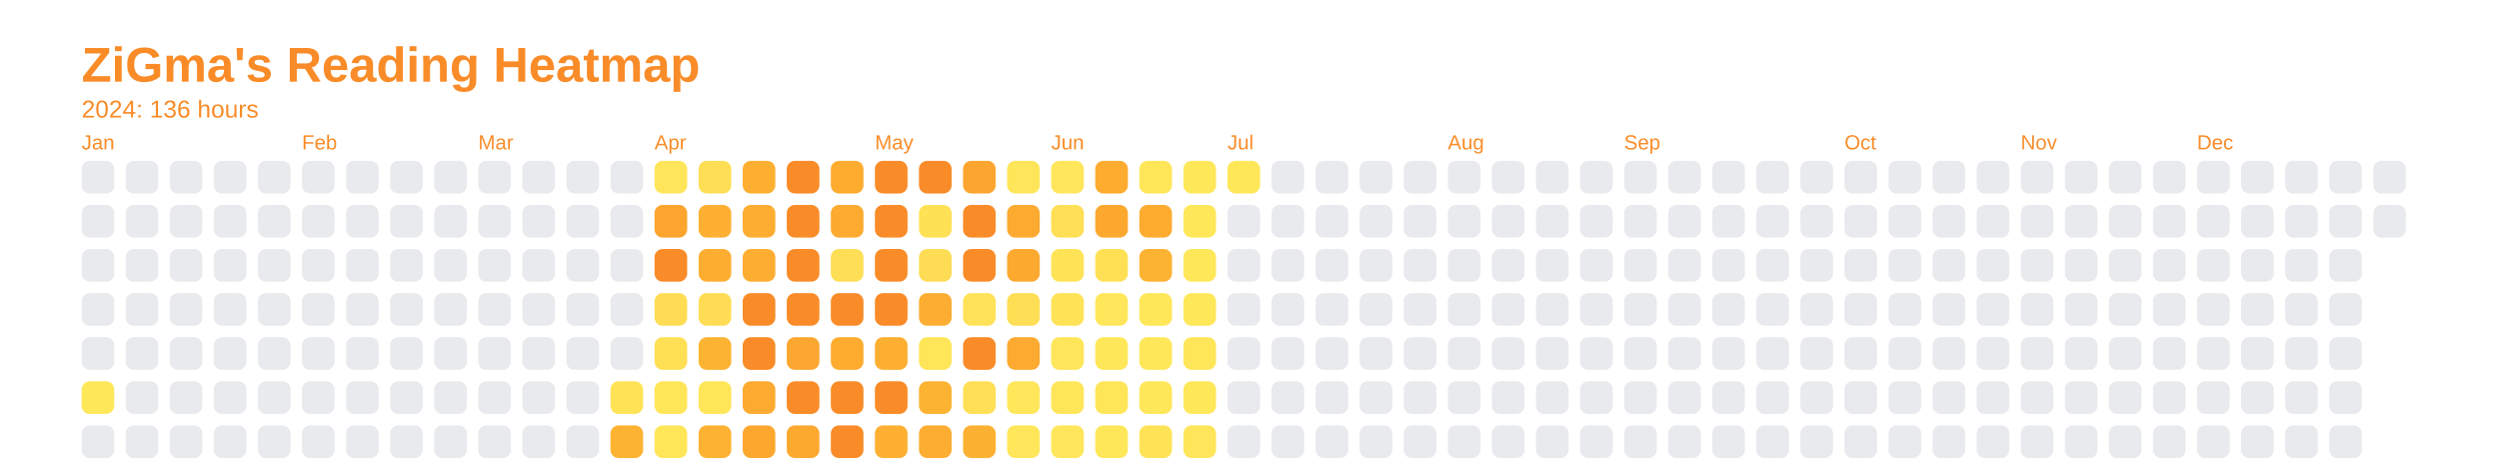
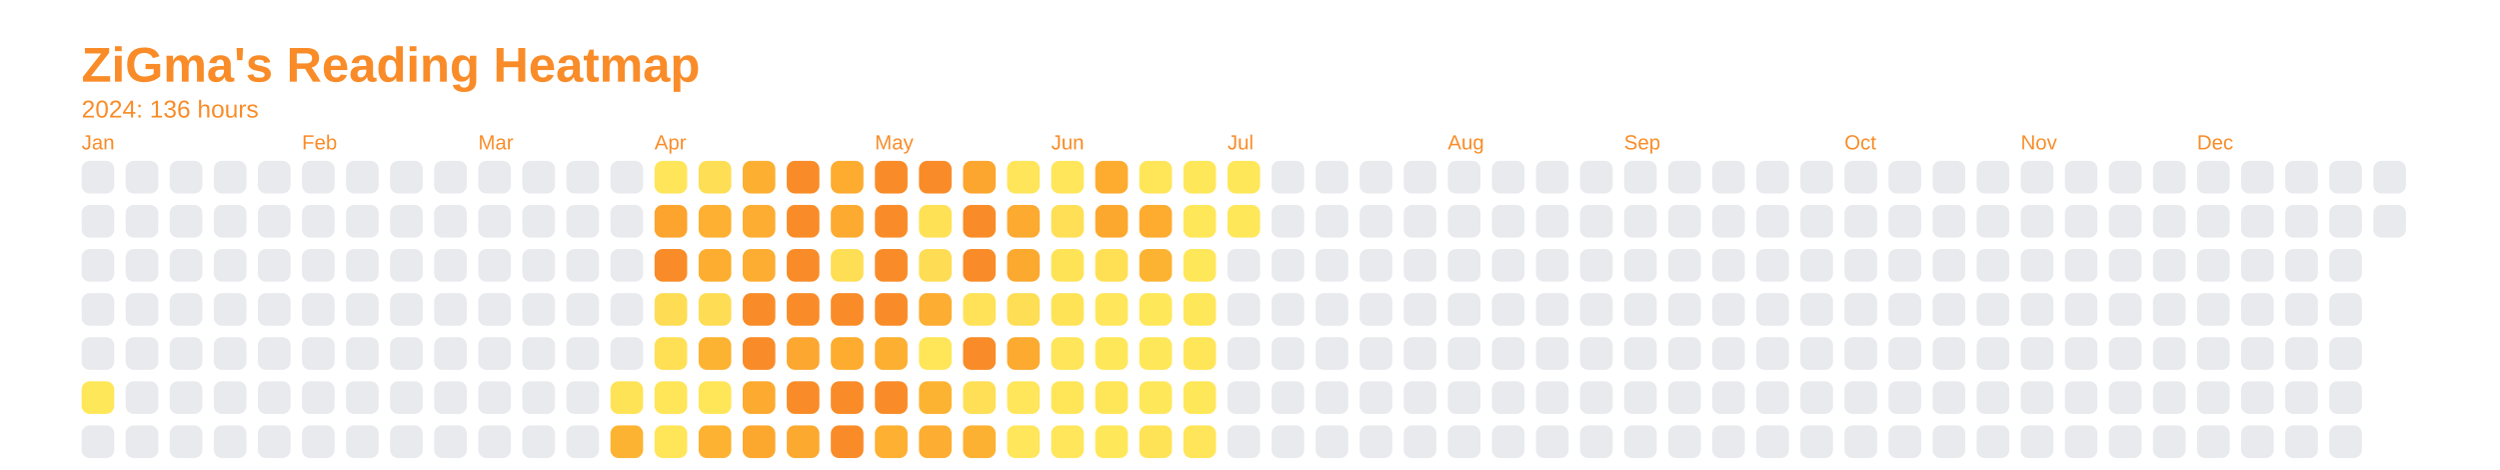
<svg xmlns="http://www.w3.org/2000/svg" baseProfile="full" height="57.5mm" version="1.1" viewBox="0,0,306.2,57.5" width="306.2mm">
  <defs />
  <rect fill="none" height="57.5" width="306.2" x="0" y="0" />
  <text fill="#f98c28" style="font-size:6px; font-family:Arial; font-weight:bold;" x="10" y="10">ZiGma's Reading Heatmap</text>
  <text fill="#f98c28" style="font-size:3px; font-family:Arial;" x="10" y="14.4">2024: 136 hours</text>
  <text fill="#f98c28" style="font-size:2.5px; font-family:Arial" x="10" y="18.3">Jan</text>
  <rect fill="#e8eaed" height="4" rx="1" ry="1" width="4" x="10" y="19.7" />
  <rect fill="#e8eaed" height="4" rx="1" ry="1" width="4" x="10" y="25.1" />
  <rect fill="#e8eaed" height="4" rx="1" ry="1" width="4" x="10" y="30.5" />
  <rect fill="#e8eaed" height="4" rx="1" ry="1" width="4" x="10" y="35.9" />
  <rect fill="#e8eaed" height="4" rx="1" ry="1" width="4" x="10" y="41.3" />
  <rect fill="#ffe75a" height="4" rx="1" ry="1" width="4" x="10" y="46.7" />
  <rect fill="#e8eaed" height="4" rx="1" ry="1" width="4" x="10" y="52.1" />
  <rect fill="#e8eaed" height="4" rx="1" ry="1" width="4" x="15.4" y="19.7" />
  <rect fill="#e8eaed" height="4" rx="1" ry="1" width="4" x="15.4" y="25.1" />
  <rect fill="#e8eaed" height="4" rx="1" ry="1" width="4" x="15.4" y="30.5" />
  <rect fill="#e8eaed" height="4" rx="1" ry="1" width="4" x="15.4" y="35.9" />
  <rect fill="#e8eaed" height="4" rx="1" ry="1" width="4" x="15.4" y="41.3" />
  <rect fill="#e8eaed" height="4" rx="1" ry="1" width="4" x="15.4" y="46.7" />
  <rect fill="#e8eaed" height="4" rx="1" ry="1" width="4" x="15.4" y="52.1" />
  <rect fill="#e8eaed" height="4" rx="1" ry="1" width="4" x="20.8" y="19.7" />
  <rect fill="#e8eaed" height="4" rx="1" ry="1" width="4" x="20.8" y="25.1" />
  <rect fill="#e8eaed" height="4" rx="1" ry="1" width="4" x="20.8" y="30.5" />
  <rect fill="#e8eaed" height="4" rx="1" ry="1" width="4" x="20.8" y="35.9" />
  <rect fill="#e8eaed" height="4" rx="1" ry="1" width="4" x="20.8" y="41.3" />
  <rect fill="#e8eaed" height="4" rx="1" ry="1" width="4" x="20.8" y="46.7" />
  <rect fill="#e8eaed" height="4" rx="1" ry="1" width="4" x="20.8" y="52.1" />
  <rect fill="#e8eaed" height="4" rx="1" ry="1" width="4" x="26.2" y="19.7" />
  <rect fill="#e8eaed" height="4" rx="1" ry="1" width="4" x="26.2" y="25.1" />
  <rect fill="#e8eaed" height="4" rx="1" ry="1" width="4" x="26.2" y="30.5" />
  <rect fill="#e8eaed" height="4" rx="1" ry="1" width="4" x="26.2" y="35.9" />
  <rect fill="#e8eaed" height="4" rx="1" ry="1" width="4" x="26.2" y="41.3" />
  <rect fill="#e8eaed" height="4" rx="1" ry="1" width="4" x="26.2" y="46.7" />
  <rect fill="#e8eaed" height="4" rx="1" ry="1" width="4" x="26.2" y="52.1" />
  <rect fill="#e8eaed" height="4" rx="1" ry="1" width="4" x="31.6" y="19.7" />
  <rect fill="#e8eaed" height="4" rx="1" ry="1" width="4" x="31.6" y="25.1" />
  <rect fill="#e8eaed" height="4" rx="1" ry="1" width="4" x="31.6" y="30.5" />
  <rect fill="#e8eaed" height="4" rx="1" ry="1" width="4" x="31.6" y="35.9" />
  <rect fill="#e8eaed" height="4" rx="1" ry="1" width="4" x="31.6" y="41.3" />
  <rect fill="#e8eaed" height="4" rx="1" ry="1" width="4" x="31.6" y="46.7" />
  <rect fill="#e8eaed" height="4" rx="1" ry="1" width="4" x="31.6" y="52.1" />
  <text fill="#f98c28" style="font-size:2.5px; font-family:Arial" x="37.0" y="18.3">Feb</text>
  <rect fill="#e8eaed" height="4" rx="1" ry="1" width="4" x="37.0" y="19.7" />
  <rect fill="#e8eaed" height="4" rx="1" ry="1" width="4" x="37.0" y="25.1" />
  <rect fill="#e8eaed" height="4" rx="1" ry="1" width="4" x="37.0" y="30.5" />
  <rect fill="#e8eaed" height="4" rx="1" ry="1" width="4" x="37.0" y="35.9" />
  <rect fill="#e8eaed" height="4" rx="1" ry="1" width="4" x="37.0" y="41.3" />
  <rect fill="#e8eaed" height="4" rx="1" ry="1" width="4" x="37.0" y="46.7" />
  <rect fill="#e8eaed" height="4" rx="1" ry="1" width="4" x="37.0" y="52.1" />
  <rect fill="#e8eaed" height="4" rx="1" ry="1" width="4" x="42.4" y="19.7" />
  <rect fill="#e8eaed" height="4" rx="1" ry="1" width="4" x="42.4" y="25.1" />
  <rect fill="#e8eaed" height="4" rx="1" ry="1" width="4" x="42.4" y="30.5" />
  <rect fill="#e8eaed" height="4" rx="1" ry="1" width="4" x="42.4" y="35.9" />
  <rect fill="#e8eaed" height="4" rx="1" ry="1" width="4" x="42.4" y="41.3" />
  <rect fill="#e8eaed" height="4" rx="1" ry="1" width="4" x="42.4" y="46.7" />
  <rect fill="#e8eaed" height="4" rx="1" ry="1" width="4" x="42.4" y="52.1" />
  <rect fill="#e8eaed" height="4" rx="1" ry="1" width="4" x="47.8" y="19.7" />
  <rect fill="#e8eaed" height="4" rx="1" ry="1" width="4" x="47.8" y="25.1" />
  <rect fill="#e8eaed" height="4" rx="1" ry="1" width="4" x="47.8" y="30.5" />
  <rect fill="#e8eaed" height="4" rx="1" ry="1" width="4" x="47.8" y="35.9" />
  <rect fill="#e8eaed" height="4" rx="1" ry="1" width="4" x="47.8" y="41.3" />
  <rect fill="#e8eaed" height="4" rx="1" ry="1" width="4" x="47.8" y="46.7" />
  <rect fill="#e8eaed" height="4" rx="1" ry="1" width="4" x="47.8" y="52.1" />
  <rect fill="#e8eaed" height="4" rx="1" ry="1" width="4" x="53.2" y="19.7" />
  <rect fill="#e8eaed" height="4" rx="1" ry="1" width="4" x="53.2" y="25.1" />
  <rect fill="#e8eaed" height="4" rx="1" ry="1" width="4" x="53.2" y="30.5" />
  <rect fill="#e8eaed" height="4" rx="1" ry="1" width="4" x="53.2" y="35.9" />
  <rect fill="#e8eaed" height="4" rx="1" ry="1" width="4" x="53.2" y="41.3" />
  <rect fill="#e8eaed" height="4" rx="1" ry="1" width="4" x="53.2" y="46.7" />
  <rect fill="#e8eaed" height="4" rx="1" ry="1" width="4" x="53.2" y="52.1" />
  <text fill="#f98c28" style="font-size:2.5px; font-family:Arial" x="58.6" y="18.3">Mar</text>
  <rect fill="#e8eaed" height="4" rx="1" ry="1" width="4" x="58.6" y="19.7" />
  <rect fill="#e8eaed" height="4" rx="1" ry="1" width="4" x="58.6" y="25.1" />
  <rect fill="#e8eaed" height="4" rx="1" ry="1" width="4" x="58.6" y="30.5" />
  <rect fill="#e8eaed" height="4" rx="1" ry="1" width="4" x="58.6" y="35.9" />
  <rect fill="#e8eaed" height="4" rx="1" ry="1" width="4" x="58.6" y="41.3" />
  <rect fill="#e8eaed" height="4" rx="1" ry="1" width="4" x="58.6" y="46.7" />
  <rect fill="#e8eaed" height="4" rx="1" ry="1" width="4" x="58.6" y="52.1" />
  <rect fill="#e8eaed" height="4" rx="1" ry="1" width="4" x="64" y="19.7" />
  <rect fill="#e8eaed" height="4" rx="1" ry="1" width="4" x="64" y="25.1" />
  <rect fill="#e8eaed" height="4" rx="1" ry="1" width="4" x="64" y="30.5" />
  <rect fill="#e8eaed" height="4" rx="1" ry="1" width="4" x="64" y="35.9" />
  <rect fill="#e8eaed" height="4" rx="1" ry="1" width="4" x="64" y="41.3" />
  <rect fill="#e8eaed" height="4" rx="1" ry="1" width="4" x="64" y="46.7" />
  <rect fill="#e8eaed" height="4" rx="1" ry="1" width="4" x="64" y="52.1" />
  <rect fill="#e8eaed" height="4" rx="1" ry="1" width="4" x="69.4" y="19.7" />
  <rect fill="#e8eaed" height="4" rx="1" ry="1" width="4" x="69.4" y="25.1" />
  <rect fill="#e8eaed" height="4" rx="1" ry="1" width="4" x="69.4" y="30.5" />
  <rect fill="#e8eaed" height="4" rx="1" ry="1" width="4" x="69.4" y="35.9" />
  <rect fill="#e8eaed" height="4" rx="1" ry="1" width="4" x="69.4" y="41.3" />
  <rect fill="#e8eaed" height="4" rx="1" ry="1" width="4" x="69.4" y="46.7" />
  <rect fill="#e8eaed" height="4" rx="1" ry="1" width="4" x="69.4" y="52.1" />
  <rect fill="#e8eaed" height="4" rx="1" ry="1" width="4" x="74.8" y="19.7" />
  <rect fill="#e8eaed" height="4" rx="1" ry="1" width="4" x="74.8" y="25.1" />
  <rect fill="#e8eaed" height="4" rx="1" ry="1" width="4" x="74.8" y="30.5" />
  <rect fill="#e8eaed" height="4" rx="1" ry="1" width="4" x="74.8" y="35.9" />
  <rect fill="#e8eaed" height="4" rx="1" ry="1" width="4" x="74.8" y="41.3" />
  <rect fill="#ffe357" height="4" rx="1" ry="1" width="4" x="74.8" y="46.7" />
  <rect fill="#fdb332" height="4" rx="1" ry="1" width="4" x="74.8" y="52.1" />
  <text fill="#f98c28" style="font-size:2.5px; font-family:Arial" x="80.2" y="18.3">Apr</text>
  <rect fill="#ffe559" height="4" rx="1" ry="1" width="4" x="80.2" y="19.7" />
  <rect fill="#fca42e" height="4" rx="1" ry="1" width="4" x="80.2" y="25.1" />
  <rect fill="#f98c28" height="4" rx="1" ry="1" width="4" x="80.2" y="30.5" />
  <rect fill="#fedd54" height="4" rx="1" ry="1" width="4" x="80.2" y="35.9" />
  <rect fill="#ffe055" height="4" rx="1" ry="1" width="4" x="80.2" y="41.3" />
  <rect fill="#ffe558" height="4" rx="1" ry="1" width="4" x="80.2" y="46.7" />
  <rect fill="#ffe558" height="4" rx="1" ry="1" width="4" x="80.2" y="52.1" />
  <rect fill="#fede54" height="4" rx="1" ry="1" width="4" x="85.6" y="19.7" />
  <rect fill="#fdb032" height="4" rx="1" ry="1" width="4" x="85.6" y="25.1" />
  <rect fill="#fdae31" height="4" rx="1" ry="1" width="4" x="85.6" y="30.5" />
  <rect fill="#fedd54" height="4" rx="1" ry="1" width="4" x="85.6" y="35.9" />
  <rect fill="#fdb332" height="4" rx="1" ry="1" width="4" x="85.6" y="41.3" />
  <rect fill="#ffe558" height="4" rx="1" ry="1" width="4" x="85.6" y="46.7" />
  <rect fill="#fdb232" height="4" rx="1" ry="1" width="4" x="85.6" y="52.1" />
  <rect fill="#fdaf31" height="4" rx="1" ry="1" width="4" x="91" y="19.7" />
  <rect fill="#fdad31" height="4" rx="1" ry="1" width="4" x="91" y="25.1" />
  <rect fill="#fdad31" height="4" rx="1" ry="1" width="4" x="91" y="30.5" />
  <rect fill="#f98c28" height="4" rx="1" ry="1" width="4" x="91" y="35.9" />
  <rect fill="#f98c28" height="4" rx="1" ry="1" width="4" x="91" y="41.3" />
  <rect fill="#fcaa30" height="4" rx="1" ry="1" width="4" x="91" y="46.7" />
  <rect fill="#fca82f" height="4" rx="1" ry="1" width="4" x="91" y="52.1" />
  <rect fill="#f98c28" height="4" rx="1" ry="1" width="4" x="96.4" y="19.7" />
  <rect fill="#f98c28" height="4" rx="1" ry="1" width="4" x="96.4" y="25.1" />
  <rect fill="#f98c28" height="4" rx="1" ry="1" width="4" x="96.4" y="30.5" />
  <rect fill="#f98c28" height="4" rx="1" ry="1" width="4" x="96.4" y="35.9" />
  <rect fill="#fca72f" height="4" rx="1" ry="1" width="4" x="96.4" y="41.3" />
  <rect fill="#f98c28" height="4" rx="1" ry="1" width="4" x="96.4" y="46.7" />
  <rect fill="#fca930" height="4" rx="1" ry="1" width="4" x="96.4" y="52.1" />
  <rect fill="#fdac30" height="4" rx="1" ry="1" width="4" x="101.8" y="19.7" />
  <rect fill="#fcab30" height="4" rx="1" ry="1" width="4" x="101.8" y="25.1" />
  <rect fill="#fede54" height="4" rx="1" ry="1" width="4" x="101.8" y="30.5" />
  <rect fill="#f98c28" height="4" rx="1" ry="1" width="4" x="101.8" y="35.9" />
  <rect fill="#fdac30" height="4" rx="1" ry="1" width="4" x="101.8" y="41.3" />
  <rect fill="#f98c28" height="4" rx="1" ry="1" width="4" x="101.8" y="46.7" />
  <rect fill="#f98c28" height="4" rx="1" ry="1" width="4" x="101.8" y="52.1" />
  <text fill="#f98c28" style="font-size:2.5px; font-family:Arial" x="107.2" y="18.3">May</text>
  <rect fill="#f98c28" height="4" rx="1" ry="1" width="4" x="107.2" y="19.7" />
  <rect fill="#f98c28" height="4" rx="1" ry="1" width="4" x="107.2" y="25.1" />
  <rect fill="#f98c28" height="4" rx="1" ry="1" width="4" x="107.2" y="30.5" />
  <rect fill="#f98c28" height="4" rx="1" ry="1" width="4" x="107.2" y="35.9" />
  <rect fill="#fdaf31" height="4" rx="1" ry="1" width="4" x="107.2" y="41.3" />
  <rect fill="#f98c28" height="4" rx="1" ry="1" width="4" x="107.2" y="46.7" />
  <rect fill="#fdb031" height="4" rx="1" ry="1" width="4" x="107.2" y="52.1" />
  <rect fill="#f98c28" height="4" rx="1" ry="1" width="4" x="112.6" y="19.7" />
  <rect fill="#ffe156" height="4" rx="1" ry="1" width="4" x="112.6" y="25.1" />
  <rect fill="#fedd54" height="4" rx="1" ry="1" width="4" x="112.6" y="30.5" />
  <rect fill="#fdad31" height="4" rx="1" ry="1" width="4" x="112.6" y="35.9" />
  <rect fill="#ffe659" height="4" rx="1" ry="1" width="4" x="112.6" y="41.3" />
  <rect fill="#fdb332" height="4" rx="1" ry="1" width="4" x="112.6" y="46.7" />
  <rect fill="#fdad31" height="4" rx="1" ry="1" width="4" x="112.6" y="52.1" />
  <rect fill="#fca62f" height="4" rx="1" ry="1" width="4" x="118" y="19.7" />
  <rect fill="#f98c28" height="4" rx="1" ry="1" width="4" x="118" y="25.1" />
  <rect fill="#f98c28" height="4" rx="1" ry="1" width="4" x="118" y="30.5" />
  <rect fill="#ffe257" height="4" rx="1" ry="1" width="4" x="118" y="35.9" />
  <rect fill="#f98c28" height="4" rx="1" ry="1" width="4" x="118" y="41.3" />
  <rect fill="#ffdf55" height="4" rx="1" ry="1" width="4" x="118" y="46.7" />
  <rect fill="#fdb132" height="4" rx="1" ry="1" width="4" x="118" y="52.1" />
  <rect fill="#ffe559" height="4" rx="1" ry="1" width="4" x="123.4" y="19.7" />
  <rect fill="#fcaa30" height="4" rx="1" ry="1" width="4" x="123.4" y="25.1" />
  <rect fill="#fca930" height="4" rx="1" ry="1" width="4" x="123.4" y="30.5" />
  <rect fill="#fede54" height="4" rx="1" ry="1" width="4" x="123.4" y="35.9" />
  <rect fill="#fcaa30" height="4" rx="1" ry="1" width="4" x="123.4" y="41.3" />
  <rect fill="#ffe65a" height="4" rx="1" ry="1" width="4" x="123.4" y="46.7" />
  <rect fill="#ffe65a" height="4" rx="1" ry="1" width="4" x="123.4" y="52.1" />
  <text fill="#f98c28" style="font-size:2.5px; font-family:Arial" x="128.8" y="18.3">Jun</text>
  <rect fill="#ffe65a" height="4" rx="1" ry="1" width="4" x="128.8" y="19.7" />
  <rect fill="#ffdf55" height="4" rx="1" ry="1" width="4" x="128.8" y="25.1" />
  <rect fill="#ffe357" height="4" rx="1" ry="1" width="4" x="128.8" y="30.5" />
  <rect fill="#ffe357" height="4" rx="1" ry="1" width="4" x="128.8" y="35.9" />
  <rect fill="#ffe559" height="4" rx="1" ry="1" width="4" x="128.8" y="41.3" />
  <rect fill="#ffe659" height="4" rx="1" ry="1" width="4" x="128.8" y="46.7" />
  <rect fill="#ffe65a" height="4" rx="1" ry="1" width="4" x="128.8" y="52.1" />
  <rect fill="#fdac30" height="4" rx="1" ry="1" width="4" x="134.2" y="19.7" />
  <rect fill="#fca82f" height="4" rx="1" ry="1" width="4" x="134.2" y="25.1" />
  <rect fill="#ffe055" height="4" rx="1" ry="1" width="4" x="134.2" y="30.5" />
  <rect fill="#ffe65a" height="4" rx="1" ry="1" width="4" x="134.2" y="35.9" />
  <rect fill="#ffe75a" height="4" rx="1" ry="1" width="4" x="134.2" y="41.3" />
  <rect fill="#ffe558" height="4" rx="1" ry="1" width="4" x="134.2" y="46.7" />
  <rect fill="#ffe75a" height="4" rx="1" ry="1" width="4" x="134.2" y="52.1" />
  <rect fill="#ffe659" height="4" rx="1" ry="1" width="4" x="139.6" y="19.7" />
  <rect fill="#fdac30" height="4" rx="1" ry="1" width="4" x="139.6" y="25.1" />
  <rect fill="#fdb332" height="4" rx="1" ry="1" width="4" x="139.6" y="30.5" />
  <rect fill="#ffe75a" height="4" rx="1" ry="1" width="4" x="139.6" y="35.9" />
  <rect fill="#ffe75a" height="4" rx="1" ry="1" width="4" x="139.6" y="41.3" />
  <rect fill="#ffe75a" height="4" rx="1" ry="1" width="4" x="139.6" y="46.7" />
  <rect fill="#ffe357" height="4" rx="1" ry="1" width="4" x="139.6" y="52.1" />
  <rect fill="#ffe75a" height="4" rx="1" ry="1" width="4" x="145" y="19.7" />
  <rect fill="#ffe75a" height="4" rx="1" ry="1" width="4" x="145" y="25.1" />
  <rect fill="#ffe75a" height="4" rx="1" ry="1" width="4" x="145" y="30.5" />
  <rect fill="#ffe75a" height="4" rx="1" ry="1" width="4" x="145" y="35.9" />
  <rect fill="#ffe659" height="4" rx="1" ry="1" width="4" x="145" y="41.3" />
  <rect fill="#ffe75a" height="4" rx="1" ry="1" width="4" x="145" y="46.7" />
  <rect fill="#ffe559" height="4" rx="1" ry="1" width="4" x="145" y="52.1" />
  <text fill="#f98c28" style="font-size:2.5px; font-family:Arial" x="150.4" y="18.3">Jul</text>
  <rect fill="#ffe75a" height="4" rx="1" ry="1" width="4" x="150.4" y="19.7" />
-   <rect fill="#e8eaed" height="4" rx="1" ry="1" width="4" x="150.4" y="25.1" />
+   <rect fill="#ffe75a" height="4" rx="1" ry="1" width="4" x="150.4" y="25.1" />
  <rect fill="#e8eaed" height="4" rx="1" ry="1" width="4" x="150.4" y="30.5" />
  <rect fill="#e8eaed" height="4" rx="1" ry="1" width="4" x="150.4" y="35.9" />
  <rect fill="#e8eaed" height="4" rx="1" ry="1" width="4" x="150.4" y="41.3" />
  <rect fill="#e8eaed" height="4" rx="1" ry="1" width="4" x="150.4" y="46.7" />
  <rect fill="#e8eaed" height="4" rx="1" ry="1" width="4" x="150.4" y="52.1" />
  <rect fill="#e8eaed" height="4" rx="1" ry="1" width="4" x="155.8" y="19.7" />
  <rect fill="#e8eaed" height="4" rx="1" ry="1" width="4" x="155.8" y="25.1" />
  <rect fill="#e8eaed" height="4" rx="1" ry="1" width="4" x="155.8" y="30.5" />
  <rect fill="#e8eaed" height="4" rx="1" ry="1" width="4" x="155.8" y="35.9" />
  <rect fill="#e8eaed" height="4" rx="1" ry="1" width="4" x="155.8" y="41.3" />
  <rect fill="#e8eaed" height="4" rx="1" ry="1" width="4" x="155.8" y="46.7" />
  <rect fill="#e8eaed" height="4" rx="1" ry="1" width="4" x="155.8" y="52.1" />
  <rect fill="#e8eaed" height="4" rx="1" ry="1" width="4" x="161.2" y="19.7" />
  <rect fill="#e8eaed" height="4" rx="1" ry="1" width="4" x="161.2" y="25.1" />
  <rect fill="#e8eaed" height="4" rx="1" ry="1" width="4" x="161.2" y="30.5" />
  <rect fill="#e8eaed" height="4" rx="1" ry="1" width="4" x="161.2" y="35.9" />
  <rect fill="#e8eaed" height="4" rx="1" ry="1" width="4" x="161.2" y="41.3" />
  <rect fill="#e8eaed" height="4" rx="1" ry="1" width="4" x="161.2" y="46.7" />
  <rect fill="#e8eaed" height="4" rx="1" ry="1" width="4" x="161.2" y="52.1" />
  <rect fill="#e8eaed" height="4" rx="1" ry="1" width="4" x="166.6" y="19.7" />
  <rect fill="#e8eaed" height="4" rx="1" ry="1" width="4" x="166.6" y="25.1" />
  <rect fill="#e8eaed" height="4" rx="1" ry="1" width="4" x="166.6" y="30.5" />
  <rect fill="#e8eaed" height="4" rx="1" ry="1" width="4" x="166.6" y="35.9" />
  <rect fill="#e8eaed" height="4" rx="1" ry="1" width="4" x="166.6" y="41.3" />
  <rect fill="#e8eaed" height="4" rx="1" ry="1" width="4" x="166.6" y="46.7" />
  <rect fill="#e8eaed" height="4" rx="1" ry="1" width="4" x="166.6" y="52.1" />
  <rect fill="#e8eaed" height="4" rx="1" ry="1" width="4" x="172" y="19.7" />
  <rect fill="#e8eaed" height="4" rx="1" ry="1" width="4" x="172" y="25.1" />
  <rect fill="#e8eaed" height="4" rx="1" ry="1" width="4" x="172" y="30.5" />
  <rect fill="#e8eaed" height="4" rx="1" ry="1" width="4" x="172" y="35.9" />
  <rect fill="#e8eaed" height="4" rx="1" ry="1" width="4" x="172" y="41.3" />
  <rect fill="#e8eaed" height="4" rx="1" ry="1" width="4" x="172" y="46.7" />
  <rect fill="#e8eaed" height="4" rx="1" ry="1" width="4" x="172" y="52.1" />
  <text fill="#f98c28" style="font-size:2.5px; font-family:Arial" x="177.4" y="18.3">Aug</text>
  <rect fill="#e8eaed" height="4" rx="1" ry="1" width="4" x="177.4" y="19.7" />
  <rect fill="#e8eaed" height="4" rx="1" ry="1" width="4" x="177.4" y="25.1" />
  <rect fill="#e8eaed" height="4" rx="1" ry="1" width="4" x="177.4" y="30.5" />
  <rect fill="#e8eaed" height="4" rx="1" ry="1" width="4" x="177.4" y="35.9" />
  <rect fill="#e8eaed" height="4" rx="1" ry="1" width="4" x="177.4" y="41.3" />
  <rect fill="#e8eaed" height="4" rx="1" ry="1" width="4" x="177.4" y="46.7" />
  <rect fill="#e8eaed" height="4" rx="1" ry="1" width="4" x="177.4" y="52.1" />
  <rect fill="#e8eaed" height="4" rx="1" ry="1" width="4" x="182.8" y="19.7" />
  <rect fill="#e8eaed" height="4" rx="1" ry="1" width="4" x="182.8" y="25.1" />
  <rect fill="#e8eaed" height="4" rx="1" ry="1" width="4" x="182.8" y="30.5" />
  <rect fill="#e8eaed" height="4" rx="1" ry="1" width="4" x="182.8" y="35.9" />
  <rect fill="#e8eaed" height="4" rx="1" ry="1" width="4" x="182.8" y="41.3" />
  <rect fill="#e8eaed" height="4" rx="1" ry="1" width="4" x="182.8" y="46.7" />
  <rect fill="#e8eaed" height="4" rx="1" ry="1" width="4" x="182.8" y="52.1" />
  <rect fill="#e8eaed" height="4" rx="1" ry="1" width="4" x="188.2" y="19.7" />
  <rect fill="#e8eaed" height="4" rx="1" ry="1" width="4" x="188.2" y="25.1" />
  <rect fill="#e8eaed" height="4" rx="1" ry="1" width="4" x="188.2" y="30.5" />
  <rect fill="#e8eaed" height="4" rx="1" ry="1" width="4" x="188.2" y="35.9" />
  <rect fill="#e8eaed" height="4" rx="1" ry="1" width="4" x="188.2" y="41.3" />
  <rect fill="#e8eaed" height="4" rx="1" ry="1" width="4" x="188.2" y="46.7" />
  <rect fill="#e8eaed" height="4" rx="1" ry="1" width="4" x="188.2" y="52.1" />
  <rect fill="#e8eaed" height="4" rx="1" ry="1" width="4" x="193.6" y="19.7" />
  <rect fill="#e8eaed" height="4" rx="1" ry="1" width="4" x="193.6" y="25.1" />
  <rect fill="#e8eaed" height="4" rx="1" ry="1" width="4" x="193.6" y="30.5" />
  <rect fill="#e8eaed" height="4" rx="1" ry="1" width="4" x="193.6" y="35.9" />
  <rect fill="#e8eaed" height="4" rx="1" ry="1" width="4" x="193.6" y="41.3" />
  <rect fill="#e8eaed" height="4" rx="1" ry="1" width="4" x="193.6" y="46.7" />
  <rect fill="#e8eaed" height="4" rx="1" ry="1" width="4" x="193.6" y="52.1" />
  <text fill="#f98c28" style="font-size:2.5px; font-family:Arial" x="199" y="18.3">Sep</text>
  <rect fill="#e8eaed" height="4" rx="1" ry="1" width="4" x="199" y="19.7" />
  <rect fill="#e8eaed" height="4" rx="1" ry="1" width="4" x="199" y="25.1" />
  <rect fill="#e8eaed" height="4" rx="1" ry="1" width="4" x="199" y="30.5" />
  <rect fill="#e8eaed" height="4" rx="1" ry="1" width="4" x="199" y="35.9" />
  <rect fill="#e8eaed" height="4" rx="1" ry="1" width="4" x="199" y="41.3" />
  <rect fill="#e8eaed" height="4" rx="1" ry="1" width="4" x="199" y="46.7" />
  <rect fill="#e8eaed" height="4" rx="1" ry="1" width="4" x="199" y="52.1" />
  <rect fill="#e8eaed" height="4" rx="1" ry="1" width="4" x="204.4" y="19.7" />
  <rect fill="#e8eaed" height="4" rx="1" ry="1" width="4" x="204.4" y="25.1" />
  <rect fill="#e8eaed" height="4" rx="1" ry="1" width="4" x="204.4" y="30.5" />
  <rect fill="#e8eaed" height="4" rx="1" ry="1" width="4" x="204.4" y="35.9" />
  <rect fill="#e8eaed" height="4" rx="1" ry="1" width="4" x="204.4" y="41.3" />
  <rect fill="#e8eaed" height="4" rx="1" ry="1" width="4" x="204.4" y="46.7" />
  <rect fill="#e8eaed" height="4" rx="1" ry="1" width="4" x="204.4" y="52.1" />
  <rect fill="#e8eaed" height="4" rx="1" ry="1" width="4" x="209.8" y="19.7" />
  <rect fill="#e8eaed" height="4" rx="1" ry="1" width="4" x="209.8" y="25.1" />
  <rect fill="#e8eaed" height="4" rx="1" ry="1" width="4" x="209.8" y="30.5" />
  <rect fill="#e8eaed" height="4" rx="1" ry="1" width="4" x="209.8" y="35.9" />
  <rect fill="#e8eaed" height="4" rx="1" ry="1" width="4" x="209.8" y="41.3" />
  <rect fill="#e8eaed" height="4" rx="1" ry="1" width="4" x="209.8" y="46.7" />
  <rect fill="#e8eaed" height="4" rx="1" ry="1" width="4" x="209.8" y="52.1" />
  <rect fill="#e8eaed" height="4" rx="1" ry="1" width="4" x="215.2" y="19.7" />
  <rect fill="#e8eaed" height="4" rx="1" ry="1" width="4" x="215.2" y="25.1" />
  <rect fill="#e8eaed" height="4" rx="1" ry="1" width="4" x="215.2" y="30.5" />
  <rect fill="#e8eaed" height="4" rx="1" ry="1" width="4" x="215.2" y="35.9" />
  <rect fill="#e8eaed" height="4" rx="1" ry="1" width="4" x="215.2" y="41.3" />
  <rect fill="#e8eaed" height="4" rx="1" ry="1" width="4" x="215.2" y="46.7" />
  <rect fill="#e8eaed" height="4" rx="1" ry="1" width="4" x="215.2" y="52.1" />
  <rect fill="#e8eaed" height="4" rx="1" ry="1" width="4" x="220.6" y="19.7" />
  <rect fill="#e8eaed" height="4" rx="1" ry="1" width="4" x="220.6" y="25.1" />
  <rect fill="#e8eaed" height="4" rx="1" ry="1" width="4" x="220.6" y="30.5" />
  <rect fill="#e8eaed" height="4" rx="1" ry="1" width="4" x="220.6" y="35.9" />
  <rect fill="#e8eaed" height="4" rx="1" ry="1" width="4" x="220.6" y="41.3" />
  <rect fill="#e8eaed" height="4" rx="1" ry="1" width="4" x="220.6" y="46.7" />
  <rect fill="#e8eaed" height="4" rx="1" ry="1" width="4" x="220.6" y="52.1" />
  <text fill="#f98c28" style="font-size:2.5px; font-family:Arial" x="226" y="18.3">Oct</text>
  <rect fill="#e8eaed" height="4" rx="1" ry="1" width="4" x="226" y="19.7" />
  <rect fill="#e8eaed" height="4" rx="1" ry="1" width="4" x="226" y="25.1" />
  <rect fill="#e8eaed" height="4" rx="1" ry="1" width="4" x="226" y="30.5" />
  <rect fill="#e8eaed" height="4" rx="1" ry="1" width="4" x="226" y="35.9" />
  <rect fill="#e8eaed" height="4" rx="1" ry="1" width="4" x="226" y="41.3" />
  <rect fill="#e8eaed" height="4" rx="1" ry="1" width="4" x="226" y="46.7" />
  <rect fill="#e8eaed" height="4" rx="1" ry="1" width="4" x="226" y="52.1" />
  <rect fill="#e8eaed" height="4" rx="1" ry="1" width="4" x="231.4" y="19.7" />
  <rect fill="#e8eaed" height="4" rx="1" ry="1" width="4" x="231.4" y="25.1" />
  <rect fill="#e8eaed" height="4" rx="1" ry="1" width="4" x="231.4" y="30.5" />
  <rect fill="#e8eaed" height="4" rx="1" ry="1" width="4" x="231.4" y="35.9" />
  <rect fill="#e8eaed" height="4" rx="1" ry="1" width="4" x="231.4" y="41.3" />
  <rect fill="#e8eaed" height="4" rx="1" ry="1" width="4" x="231.4" y="46.7" />
  <rect fill="#e8eaed" height="4" rx="1" ry="1" width="4" x="231.4" y="52.1" />
  <rect fill="#e8eaed" height="4" rx="1" ry="1" width="4" x="236.8" y="19.7" />
  <rect fill="#e8eaed" height="4" rx="1" ry="1" width="4" x="236.8" y="25.1" />
  <rect fill="#e8eaed" height="4" rx="1" ry="1" width="4" x="236.8" y="30.5" />
  <rect fill="#e8eaed" height="4" rx="1" ry="1" width="4" x="236.8" y="35.9" />
  <rect fill="#e8eaed" height="4" rx="1" ry="1" width="4" x="236.8" y="41.3" />
  <rect fill="#e8eaed" height="4" rx="1" ry="1" width="4" x="236.8" y="46.7" />
  <rect fill="#e8eaed" height="4" rx="1" ry="1" width="4" x="236.8" y="52.1" />
  <rect fill="#e8eaed" height="4" rx="1" ry="1" width="4" x="242.2" y="19.7" />
  <rect fill="#e8eaed" height="4" rx="1" ry="1" width="4" x="242.2" y="25.1" />
  <rect fill="#e8eaed" height="4" rx="1" ry="1" width="4" x="242.2" y="30.5" />
  <rect fill="#e8eaed" height="4" rx="1" ry="1" width="4" x="242.2" y="35.9" />
  <rect fill="#e8eaed" height="4" rx="1" ry="1" width="4" x="242.2" y="41.3" />
  <rect fill="#e8eaed" height="4" rx="1" ry="1" width="4" x="242.2" y="46.7" />
  <rect fill="#e8eaed" height="4" rx="1" ry="1" width="4" x="242.2" y="52.1" />
  <text fill="#f98c28" style="font-size:2.5px; font-family:Arial" x="247.6" y="18.3">Nov</text>
  <rect fill="#e8eaed" height="4" rx="1" ry="1" width="4" x="247.6" y="19.7" />
  <rect fill="#e8eaed" height="4" rx="1" ry="1" width="4" x="247.6" y="25.1" />
  <rect fill="#e8eaed" height="4" rx="1" ry="1" width="4" x="247.6" y="30.5" />
  <rect fill="#e8eaed" height="4" rx="1" ry="1" width="4" x="247.6" y="35.9" />
  <rect fill="#e8eaed" height="4" rx="1" ry="1" width="4" x="247.6" y="41.3" />
  <rect fill="#e8eaed" height="4" rx="1" ry="1" width="4" x="247.6" y="46.7" />
  <rect fill="#e8eaed" height="4" rx="1" ry="1" width="4" x="247.6" y="52.1" />
  <rect fill="#e8eaed" height="4" rx="1" ry="1" width="4" x="253" y="19.7" />
  <rect fill="#e8eaed" height="4" rx="1" ry="1" width="4" x="253" y="25.1" />
  <rect fill="#e8eaed" height="4" rx="1" ry="1" width="4" x="253" y="30.5" />
  <rect fill="#e8eaed" height="4" rx="1" ry="1" width="4" x="253" y="35.9" />
  <rect fill="#e8eaed" height="4" rx="1" ry="1" width="4" x="253" y="41.3" />
  <rect fill="#e8eaed" height="4" rx="1" ry="1" width="4" x="253" y="46.7" />
  <rect fill="#e8eaed" height="4" rx="1" ry="1" width="4" x="253" y="52.1" />
  <rect fill="#e8eaed" height="4" rx="1" ry="1" width="4" x="258.4" y="19.7" />
  <rect fill="#e8eaed" height="4" rx="1" ry="1" width="4" x="258.4" y="25.1" />
  <rect fill="#e8eaed" height="4" rx="1" ry="1" width="4" x="258.4" y="30.5" />
  <rect fill="#e8eaed" height="4" rx="1" ry="1" width="4" x="258.4" y="35.9" />
  <rect fill="#e8eaed" height="4" rx="1" ry="1" width="4" x="258.4" y="41.3" />
  <rect fill="#e8eaed" height="4" rx="1" ry="1" width="4" x="258.4" y="46.7" />
  <rect fill="#e8eaed" height="4" rx="1" ry="1" width="4" x="258.4" y="52.1" />
  <rect fill="#e8eaed" height="4" rx="1" ry="1" width="4" x="263.8" y="19.7" />
  <rect fill="#e8eaed" height="4" rx="1" ry="1" width="4" x="263.8" y="25.1" />
  <rect fill="#e8eaed" height="4" rx="1" ry="1" width="4" x="263.8" y="30.5" />
  <rect fill="#e8eaed" height="4" rx="1" ry="1" width="4" x="263.8" y="35.9" />
  <rect fill="#e8eaed" height="4" rx="1" ry="1" width="4" x="263.8" y="41.3" />
  <rect fill="#e8eaed" height="4" rx="1" ry="1" width="4" x="263.8" y="46.7" />
  <rect fill="#e8eaed" height="4" rx="1" ry="1" width="4" x="263.8" y="52.1" />
  <text fill="#f98c28" style="font-size:2.5px; font-family:Arial" x="269.2" y="18.3">Dec</text>
  <rect fill="#e8eaed" height="4" rx="1" ry="1" width="4" x="269.2" y="19.7" />
  <rect fill="#e8eaed" height="4" rx="1" ry="1" width="4" x="269.2" y="25.1" />
  <rect fill="#e8eaed" height="4" rx="1" ry="1" width="4" x="269.2" y="30.5" />
  <rect fill="#e8eaed" height="4" rx="1" ry="1" width="4" x="269.2" y="35.9" />
  <rect fill="#e8eaed" height="4" rx="1" ry="1" width="4" x="269.2" y="41.3" />
  <rect fill="#e8eaed" height="4" rx="1" ry="1" width="4" x="269.2" y="46.7" />
  <rect fill="#e8eaed" height="4" rx="1" ry="1" width="4" x="269.2" y="52.1" />
  <rect fill="#e8eaed" height="4" rx="1" ry="1" width="4" x="274.6" y="19.7" />
  <rect fill="#e8eaed" height="4" rx="1" ry="1" width="4" x="274.6" y="25.1" />
  <rect fill="#e8eaed" height="4" rx="1" ry="1" width="4" x="274.6" y="30.5" />
  <rect fill="#e8eaed" height="4" rx="1" ry="1" width="4" x="274.6" y="35.9" />
  <rect fill="#e8eaed" height="4" rx="1" ry="1" width="4" x="274.6" y="41.3" />
  <rect fill="#e8eaed" height="4" rx="1" ry="1" width="4" x="274.6" y="46.7" />
  <rect fill="#e8eaed" height="4" rx="1" ry="1" width="4" x="274.6" y="52.1" />
  <rect fill="#e8eaed" height="4" rx="1" ry="1" width="4" x="280" y="19.7" />
  <rect fill="#e8eaed" height="4" rx="1" ry="1" width="4" x="280" y="25.1" />
  <rect fill="#e8eaed" height="4" rx="1" ry="1" width="4" x="280" y="30.5" />
  <rect fill="#e8eaed" height="4" rx="1" ry="1" width="4" x="280" y="35.9" />
  <rect fill="#e8eaed" height="4" rx="1" ry="1" width="4" x="280" y="41.3" />
  <rect fill="#e8eaed" height="4" rx="1" ry="1" width="4" x="280" y="46.7" />
  <rect fill="#e8eaed" height="4" rx="1" ry="1" width="4" x="280" y="52.1" />
  <rect fill="#e8eaed" height="4" rx="1" ry="1" width="4" x="285.4" y="19.7" />
  <rect fill="#e8eaed" height="4" rx="1" ry="1" width="4" x="285.4" y="25.1" />
  <rect fill="#e8eaed" height="4" rx="1" ry="1" width="4" x="285.4" y="30.5" />
  <rect fill="#e8eaed" height="4" rx="1" ry="1" width="4" x="285.4" y="35.9" />
  <rect fill="#e8eaed" height="4" rx="1" ry="1" width="4" x="285.4" y="41.3" />
  <rect fill="#e8eaed" height="4" rx="1" ry="1" width="4" x="285.4" y="46.7" />
  <rect fill="#e8eaed" height="4" rx="1" ry="1" width="4" x="285.4" y="52.1" />
  <rect fill="#e8eaed" height="4" rx="1" ry="1" width="4" x="290.8" y="19.7" />
  <rect fill="#e8eaed" height="4" rx="1" ry="1" width="4" x="290.8" y="25.1" />
</svg>
